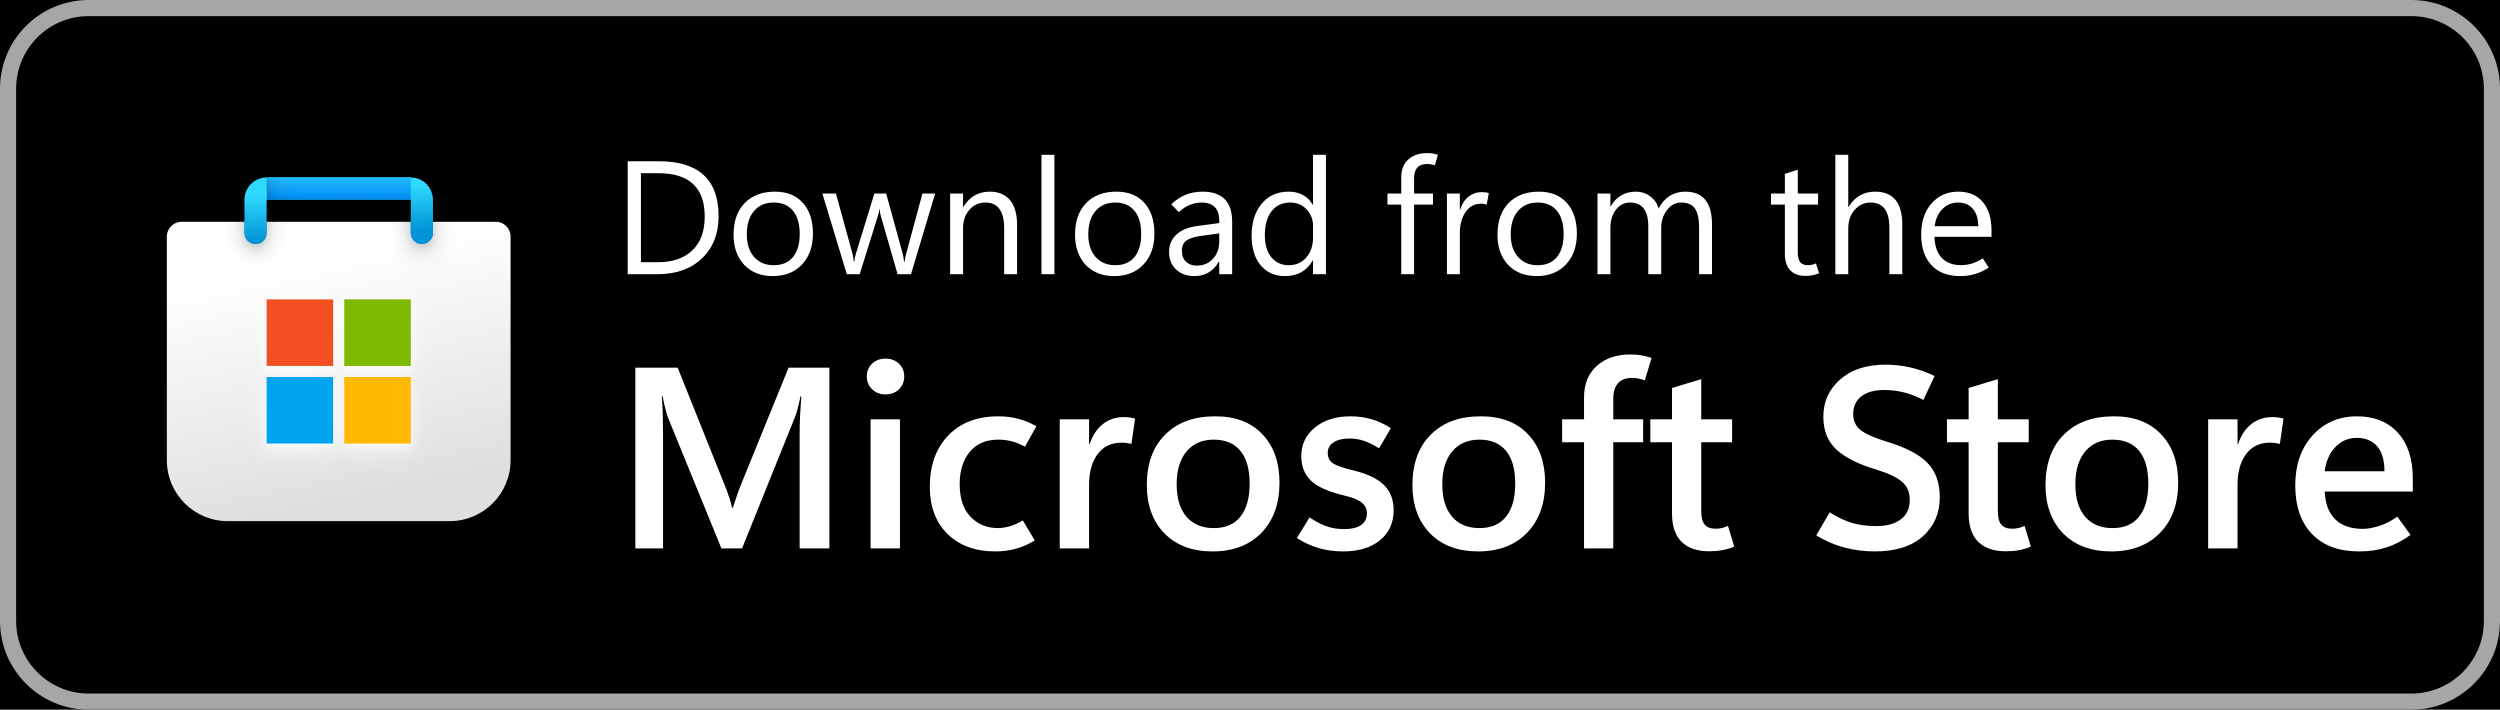
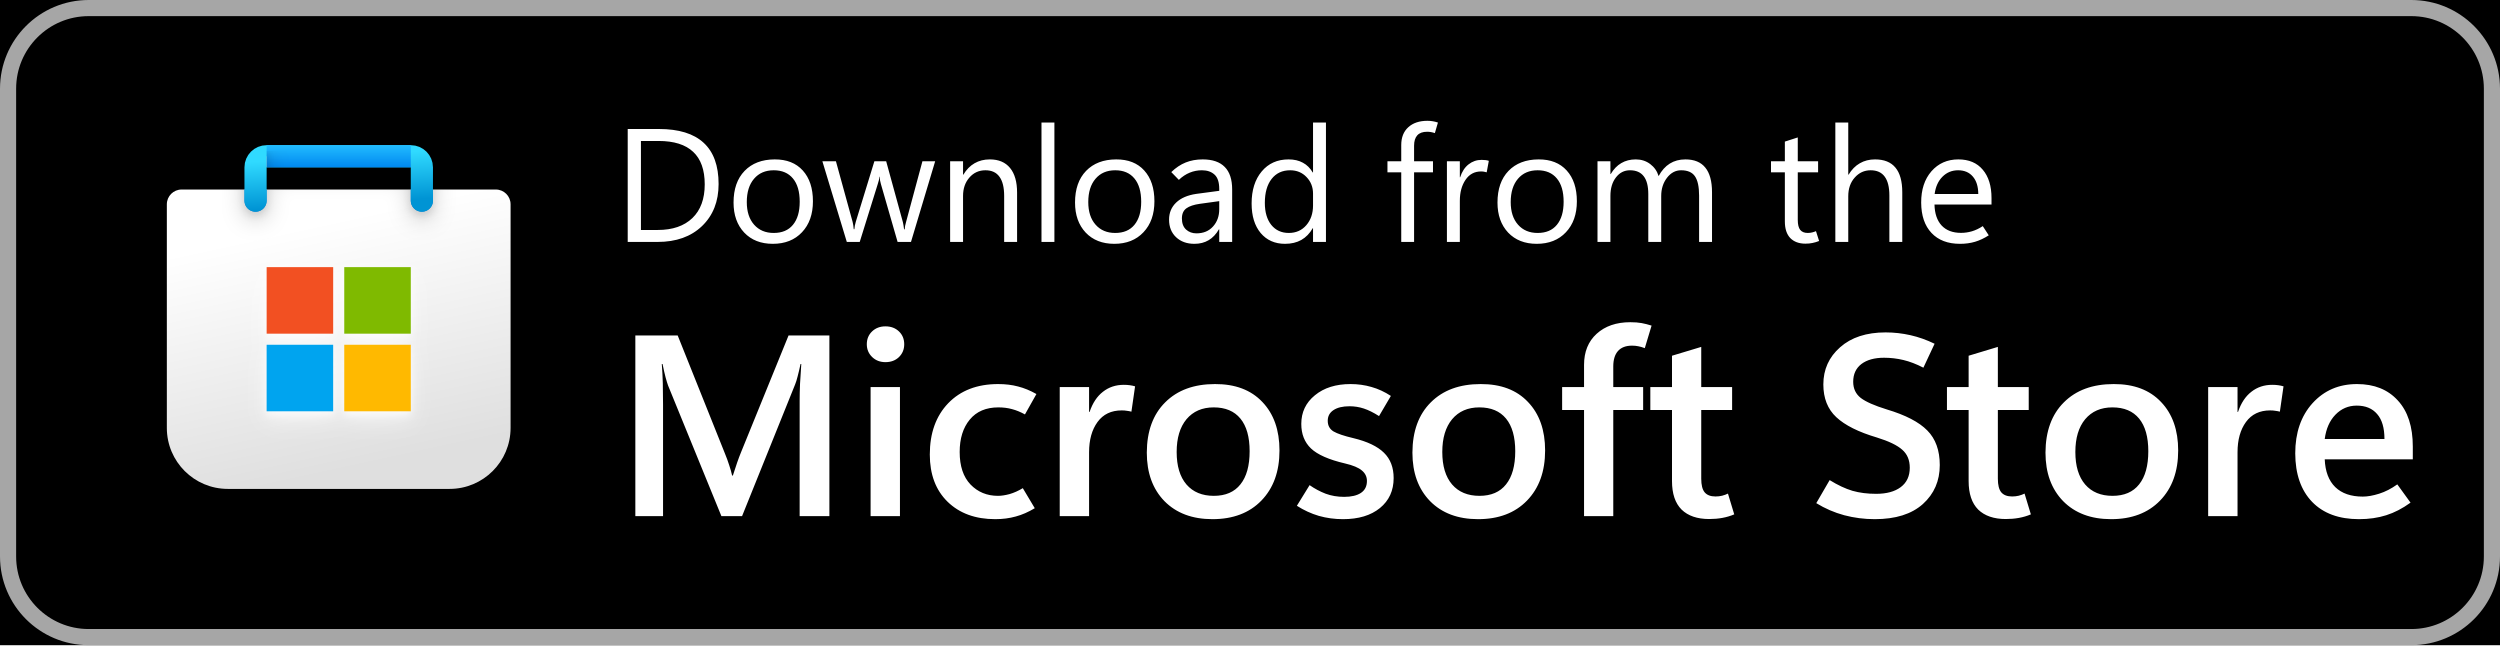
- <svg xmlns="http://www.w3.org/2000/svg" width="155" height="44" viewBox="0 0 155 44" fill="none">
-   <rect width="155" height="44" fill="#000000" />
-   <rect x="0.5" y="0.5" width="154" height="43" rx="5" ry="5" stroke="#a6a6a6" stroke-width="1" fill="none" />
+ <svg xmlns="http://www.w3.org/2000/svg" width="155" height="40" viewBox="0 0 155 40" fill="none">
+   <rect width="155" height="40" fill="#000000" />
+   <rect x="0.5" y="0.5" width="154" height="39" rx="5" ry="5" stroke="#a6a6a6" stroke-width="1" fill="none" />
  <g clip-path="url(#clip0_1049_9370)">
    <g clip-path="url(#clip1_1049_9370)">
-       <path d="M10.344 14.667C10.344 14.16 10.754 13.75 11.26 13.75H30.74C31.246 13.75 31.656 14.16 31.656 14.667V28.531C31.656 30.62 29.963 32.312 27.875 32.312H14.125C12.037 32.312 10.344 30.62 10.344 28.531V14.667Z" fill="url(#paint0_linear_1049_9370)" />
-       <mask id="mask0_1049_9370" style="mask-type:alpha" maskUnits="userSpaceOnUse" x="10" y="13" width="22" height="20">
-         <path d="M10.344 14.667C10.344 14.16 10.754 13.75 11.26 13.75H30.74C31.246 13.75 31.656 14.16 31.656 14.667V28.531C31.656 30.62 29.963 32.312 27.875 32.312H14.125C12.037 32.312 10.344 30.62 10.344 28.531V14.667Z" fill="url(#paint1_linear_1049_9370)" />
+       <path d="M10.344 12.667C10.344 12.16 10.754 11.75 11.26 11.75H30.74C31.246 11.75 31.656 12.16 31.656 12.667V26.531C31.656 28.62 29.963 30.312 27.875 30.312H14.125C12.037 30.312 10.344 28.62 10.344 26.531V12.667Z" fill="url(#paint0_linear_1049_9370)" />
+       <mask id="mask0_1049_9370" style="mask-type:alpha" maskUnits="userSpaceOnUse" x="10" y="11" width="22" height="20">
+         <path d="M10.344 12.667C10.344 12.16 10.754 11.75 11.26 11.75H30.74C31.246 11.75 31.656 12.16 31.656 12.667V26.531C31.656 28.62 29.963 30.312 27.875 30.312H14.125C12.037 30.312 10.344 28.62 10.344 26.531V12.667Z" fill="url(#paint1_linear_1049_9370)" />
      </mask>
      <g mask="url(#mask0_1049_9370)">
        <g filter="url(#filter0_dd_1049_9370)">
-           <path d="M15.844 14.438V11.688H26.156V14.438" stroke="url(#paint2_linear_1049_9370)" stroke-width="1.375" stroke-linecap="round" />
+           <path d="M15.844 12.438V9.688H26.156V12.438" stroke="url(#paint2_linear_1049_9370)" stroke-width="1.375" stroke-linecap="round" />
        </g>
      </g>
      <g filter="url(#filter1_dd_1049_9370)">
-         <path d="M20.657 18.562H16.532V22.688H20.657V18.562Z" fill="#F25022" />
-         <path d="M25.469 18.562H21.344V22.688H25.469V18.562Z" fill="#7FBA00" />
-         <path d="M25.469 23.375H21.344V27.5H25.469V23.375Z" fill="#FFB900" />
-         <path d="M20.656 23.375H16.531V27.5H20.656V23.375Z" fill="#00A4EF" />
+         <path d="M20.657 16.562H16.532V20.688H20.657V16.562Z" fill="#F25022" />
+         <path d="M25.469 16.562H21.344V20.688H25.469V16.562Z" fill="#7FBA00" />
+         <path d="M25.469 21.375H21.344V25.5H25.469V21.375Z" fill="#FFB900" />
+         <path d="M20.656 21.375H16.531V25.5H20.656V21.375Z" fill="#00A4EF" />
      </g>
-       <path d="M15.844 14.438V12.375C15.844 11.995 16.152 11.688 16.531 11.688H25.469C25.848 11.688 26.156 11.995 26.156 12.375V14.438" stroke="url(#paint3_linear_1049_9370)" stroke-width="1.375" stroke-linecap="round" />
-       <rect x="16.531" y="11" width="8.938" height="1.375" fill="url(#paint4_linear_1049_9370)" />
-       <mask id="mask1_1049_9370" style="mask-type:alpha" maskUnits="userSpaceOnUse" x="16" y="11" width="10" height="2">
-         <rect x="16.531" y="11" width="8.938" height="1.375" fill="url(#paint5_linear_1049_9370)" />
+       <path d="M15.844 12.438V10.375C15.844 9.995 16.152 9.688 16.531 9.688H25.469C25.848 9.688 26.156 9.995 26.156 10.375V12.438" stroke="url(#paint3_linear_1049_9370)" stroke-width="1.375" stroke-linecap="round" />
+       <rect x="16.531" y="9" width="8.938" height="1.375" fill="url(#paint4_linear_1049_9370)" />
+       <mask id="mask1_1049_9370" style="mask-type:alpha" maskUnits="userSpaceOnUse" x="16" y="9" width="10" height="2">
+         <rect x="16.531" y="9" width="8.938" height="1.375" fill="url(#paint5_linear_1049_9370)" />
      </mask>
      <g mask="url(#mask1_1049_9370)">
        <g filter="url(#filter2_dd_1049_9370)">
-           <rect x="14.545" y="11.688" width="1.986" height="3.438" fill="#C4C4C4" />
+           <rect x="14.545" y="9.688" width="1.986" height="3.438" fill="#C4C4C4" />
        </g>
      </g>
    </g>
  </g>
-   <path d="M38.918 17V9.998H40.852C42.085 9.998 43.01 10.283 43.625 10.852C44.243 11.419 44.553 12.272 44.553 13.411C44.553 14.492 44.209 15.361 43.523 16.019C42.839 16.673 41.922 17 40.773 17H38.918ZM39.738 10.74V16.258H40.783C41.701 16.258 42.416 16.012 42.927 15.521C43.438 15.029 43.693 14.332 43.693 13.431C43.693 12.532 43.454 11.86 42.976 11.414C42.5 10.965 41.786 10.74 40.832 10.74H39.738ZM47.912 17.117C47.173 17.117 46.582 16.884 46.14 16.419C45.7 15.95 45.48 15.33 45.48 14.559C45.48 13.722 45.708 13.068 46.164 12.596C46.62 12.124 47.242 11.886 48.029 11.883C48.775 11.88 49.356 12.109 49.773 12.571C50.192 13.034 50.402 13.67 50.402 14.48C50.402 15.281 50.176 15.921 49.724 16.399C49.274 16.878 48.671 17.117 47.912 17.117ZM47.971 16.443C48.488 16.443 48.885 16.276 49.162 15.94C49.442 15.602 49.582 15.125 49.582 14.51C49.582 13.882 49.442 13.4 49.162 13.065C48.882 12.726 48.485 12.557 47.971 12.557C47.456 12.557 47.05 12.732 46.75 13.084C46.45 13.435 46.301 13.917 46.301 14.529C46.301 15.122 46.452 15.589 46.755 15.931C47.058 16.273 47.463 16.443 47.971 16.443ZM57.98 12L56.481 17H55.651L54.616 13.411C54.59 13.32 54.572 13.243 54.562 13.182C54.556 13.117 54.55 13.042 54.543 12.957H54.523C54.517 13.042 54.505 13.115 54.489 13.177C54.473 13.239 54.45 13.317 54.421 13.411L53.303 17H52.502L50.988 12H51.828L52.863 15.76C52.88 15.815 52.893 15.88 52.902 15.955C52.915 16.03 52.925 16.115 52.932 16.209H52.971C52.977 16.137 52.987 16.064 53 15.989C53.013 15.911 53.033 15.831 53.059 15.75L54.211 12H54.943L55.978 15.77C55.995 15.831 56.008 15.9 56.018 15.975C56.031 16.046 56.042 16.128 56.052 16.219H56.091C56.094 16.154 56.102 16.084 56.115 16.009C56.132 15.934 56.151 15.854 56.174 15.77L57.19 12H57.98ZM63.059 17H62.258V14.148C62.258 13.618 62.16 13.221 61.965 12.957C61.773 12.69 61.483 12.557 61.096 12.557C60.695 12.557 60.363 12.708 60.1 13.011C59.839 13.31 59.709 13.69 59.709 14.148V17H58.908V12H59.709V12.83H59.728C59.917 12.514 60.148 12.278 60.422 12.122C60.695 11.963 61.011 11.883 61.369 11.883C61.916 11.883 62.334 12.06 62.624 12.415C62.914 12.767 63.059 13.276 63.059 13.943V17ZM64.572 17V9.598H65.373V17H64.572ZM69.084 17.117C68.345 17.117 67.754 16.884 67.311 16.419C66.872 15.95 66.652 15.33 66.652 14.559C66.652 13.722 66.88 13.068 67.336 12.596C67.792 12.124 68.413 11.886 69.201 11.883C69.947 11.88 70.528 12.109 70.944 12.571C71.364 13.034 71.574 13.67 71.574 14.48C71.574 15.281 71.348 15.921 70.895 16.399C70.446 16.878 69.842 17.117 69.084 17.117ZM69.143 16.443C69.66 16.443 70.057 16.276 70.334 15.94C70.614 15.602 70.754 15.125 70.754 14.51C70.754 13.882 70.614 13.4 70.334 13.065C70.054 12.726 69.657 12.557 69.143 12.557C68.628 12.557 68.221 12.732 67.922 13.084C67.622 13.435 67.473 13.917 67.473 14.529C67.473 15.122 67.624 15.589 67.927 15.931C68.23 16.273 68.635 16.443 69.143 16.443ZM76.394 17H75.593V16.219H75.573C75.401 16.518 75.188 16.743 74.934 16.893C74.683 17.042 74.39 17.117 74.055 17.117C73.586 17.117 73.207 16.98 72.917 16.707C72.627 16.434 72.482 16.071 72.482 15.618C72.482 15.192 72.629 14.838 72.922 14.559C73.215 14.279 73.63 14.1 74.167 14.021L75.593 13.831V13.719C75.593 13.299 75.495 13.001 75.3 12.825C75.105 12.646 74.844 12.557 74.519 12.557C74.258 12.557 74.007 12.605 73.767 12.703C73.526 12.801 73.299 12.95 73.088 13.152L72.619 12.669C72.899 12.399 73.197 12.2 73.513 12.073C73.829 11.946 74.18 11.883 74.567 11.883C75.173 11.883 75.629 12.039 75.935 12.352C76.241 12.661 76.394 13.126 76.394 13.748V17ZM75.593 14.969V14.471L74.387 14.637C74.019 14.689 73.742 14.782 73.557 14.915C73.371 15.049 73.278 15.258 73.278 15.545C73.278 15.844 73.365 16.074 73.537 16.233C73.713 16.39 73.926 16.468 74.177 16.468C74.61 16.468 74.953 16.326 75.207 16.043C75.464 15.76 75.593 15.402 75.593 14.969ZM81.389 16.15C81.203 16.473 80.967 16.715 80.681 16.878C80.397 17.037 80.061 17.117 79.67 17.117C79.042 17.117 78.539 16.894 78.161 16.448C77.787 15.999 77.6 15.389 77.6 14.617C77.6 13.79 77.808 13.128 78.225 12.63C78.641 12.132 79.196 11.883 79.89 11.883C80.235 11.883 80.531 11.951 80.778 12.088C81.029 12.221 81.232 12.423 81.389 12.693H81.408V9.598H82.209V17H81.408V16.15H81.389ZM78.42 14.578C78.42 15.154 78.553 15.61 78.82 15.945C79.091 16.277 79.452 16.443 79.904 16.443C80.353 16.443 80.716 16.282 80.993 15.96C81.27 15.638 81.408 15.231 81.408 14.739V14.002C81.408 13.598 81.273 13.257 81.003 12.977C80.736 12.697 80.399 12.557 79.992 12.557C79.504 12.557 79.12 12.736 78.84 13.094C78.56 13.452 78.42 13.947 78.42 14.578ZM88.962 10.252C88.871 10.223 88.788 10.201 88.713 10.188C88.641 10.175 88.565 10.169 88.483 10.169C88.21 10.169 88.007 10.242 87.873 10.389C87.74 10.535 87.673 10.75 87.673 11.033V12H88.845V12.684H87.673V17H86.877V12.684H86.022V12H86.877V10.994C86.877 10.522 87.022 10.154 87.311 9.891C87.601 9.624 87.998 9.49 88.503 9.49C88.627 9.49 88.739 9.5 88.84 9.52C88.941 9.536 89.045 9.562 89.152 9.598L88.962 10.252ZM92.175 12.684C92.113 12.664 92.058 12.651 92.009 12.645C91.96 12.635 91.898 12.63 91.823 12.63C91.416 12.63 91.096 12.804 90.861 13.152C90.627 13.497 90.51 13.93 90.51 14.451V17H89.709V12H90.51V12.991H90.529C90.643 12.64 90.817 12.373 91.052 12.19C91.286 12.005 91.556 11.912 91.862 11.912C91.963 11.912 92.048 11.917 92.116 11.927C92.188 11.937 92.251 11.951 92.307 11.971L92.175 12.684ZM95.275 17.117C94.537 17.117 93.946 16.884 93.503 16.419C93.064 15.95 92.844 15.33 92.844 14.559C92.844 13.722 93.072 13.068 93.527 12.596C93.983 12.124 94.605 11.886 95.393 11.883C96.138 11.88 96.719 12.109 97.136 12.571C97.556 13.034 97.766 13.67 97.766 14.48C97.766 15.281 97.539 15.921 97.087 16.399C96.638 16.878 96.034 17.117 95.275 17.117ZM95.334 16.443C95.852 16.443 96.249 16.276 96.525 15.94C96.805 15.602 96.945 15.125 96.945 14.51C96.945 13.882 96.805 13.4 96.525 13.065C96.245 12.726 95.848 12.557 95.334 12.557C94.82 12.557 94.413 12.732 94.113 13.084C93.814 13.435 93.664 13.917 93.664 14.529C93.664 15.122 93.815 15.589 94.118 15.931C94.421 16.273 94.826 16.443 95.334 16.443ZM106.145 17H105.344V14.129C105.344 13.575 105.257 13.175 105.085 12.928C104.916 12.68 104.629 12.557 104.226 12.557C103.884 12.557 103.592 12.713 103.352 13.025C103.114 13.338 102.995 13.712 102.995 14.148V17H102.194V14.031C102.194 13.54 102.1 13.172 101.911 12.928C101.722 12.68 101.438 12.557 101.057 12.557C100.705 12.557 100.415 12.705 100.188 13.001C99.96 13.294 99.846 13.676 99.846 14.148V17H99.045V12H99.846V12.791H99.865C100.044 12.488 100.262 12.262 100.52 12.112C100.78 11.959 101.079 11.883 101.418 11.883C101.76 11.883 102.058 11.979 102.312 12.171C102.565 12.36 102.74 12.609 102.834 12.918C103.02 12.573 103.251 12.314 103.527 12.142C103.804 11.969 104.126 11.883 104.494 11.883C105.044 11.883 105.456 12.052 105.729 12.391C106.006 12.729 106.145 13.239 106.145 13.919V17ZM112.785 16.941C112.648 16.997 112.513 17.037 112.38 17.064C112.25 17.093 112.102 17.107 111.936 17.107C111.538 17.107 111.226 16.992 110.998 16.761C110.773 16.526 110.661 16.181 110.661 15.726V12.684H109.802V12H110.661V10.779L111.462 10.521V12H112.722V12.684H111.462V15.633C111.462 15.919 111.512 16.126 111.613 16.253C111.717 16.38 111.872 16.443 112.077 16.443C112.175 16.443 112.269 16.432 112.36 16.409C112.451 16.386 112.528 16.36 112.59 16.331L112.785 16.941ZM117.941 17H117.141V14.119C117.141 13.598 117.043 13.208 116.848 12.947C116.656 12.687 116.366 12.557 115.979 12.557C115.588 12.557 115.259 12.708 114.992 13.011C114.725 13.31 114.592 13.696 114.592 14.168V17H113.791V9.598H114.592V12.83H114.611C114.803 12.514 115.036 12.278 115.31 12.122C115.583 11.963 115.897 11.883 116.252 11.883C116.815 11.883 117.237 12.052 117.517 12.391C117.8 12.729 117.941 13.239 117.941 13.919V17ZM123.474 14.681H119.938C119.951 15.244 120.1 15.678 120.383 15.984C120.669 16.287 121.07 16.439 121.584 16.439C121.809 16.439 122.033 16.406 122.258 16.341C122.486 16.273 122.71 16.165 122.932 16.019L123.303 16.59C123.02 16.772 122.736 16.906 122.453 16.99C122.17 17.075 121.859 17.117 121.521 17.117C120.765 17.117 120.176 16.893 119.753 16.443C119.33 15.994 119.117 15.367 119.113 14.563C119.11 13.759 119.322 13.112 119.748 12.62C120.178 12.129 120.734 11.883 121.418 11.883C122.069 11.883 122.574 12.096 122.932 12.523C123.293 12.946 123.474 13.533 123.474 14.285V14.681ZM122.653 14.026C122.65 13.564 122.538 13.204 122.316 12.947C122.095 12.687 121.791 12.557 121.403 12.557C121.022 12.557 120.699 12.69 120.432 12.957C120.168 13.221 120.007 13.577 119.948 14.026H122.653Z" fill="white" />
-   <path d="M51.422 34H49.578V26.852C49.578 26.529 49.586 26.177 49.602 25.797C49.622 25.412 49.648 25.003 49.68 24.57H49.633C49.57 24.867 49.51 25.122 49.453 25.336C49.401 25.544 49.349 25.711 49.297 25.836L46.008 34H44.727L41.422 25.906C41.38 25.792 41.328 25.622 41.266 25.398C41.208 25.174 41.146 24.898 41.078 24.57H41.031C41.062 24.945 41.083 25.344 41.094 25.766C41.104 26.182 41.109 26.622 41.109 27.086V34H39.391V22.797H42.016L44.93 30.078C45.044 30.354 45.138 30.609 45.211 30.844C45.289 31.073 45.349 31.287 45.391 31.484H45.438C45.531 31.188 45.62 30.919 45.703 30.68C45.786 30.44 45.865 30.232 45.938 30.055L48.891 22.797H51.422V34ZM54.898 24.453C54.565 24.453 54.289 24.346 54.07 24.133C53.852 23.919 53.742 23.656 53.742 23.344C53.742 23.021 53.852 22.755 54.07 22.547C54.289 22.338 54.565 22.234 54.898 22.234C55.237 22.234 55.516 22.338 55.734 22.547C55.953 22.755 56.062 23.021 56.062 23.344C56.062 23.662 55.953 23.927 55.734 24.141C55.516 24.349 55.237 24.453 54.898 24.453ZM55.797 34H53.977V26H55.797V34ZM64.156 33.508C63.76 33.747 63.367 33.919 62.977 34.023C62.586 34.133 62.161 34.188 61.703 34.188C60.474 34.188 59.49 33.828 58.75 33.109C58.016 32.391 57.648 31.414 57.648 30.18C57.648 28.852 58.029 27.792 58.789 27C59.555 26.208 60.586 25.812 61.883 25.812C62.336 25.812 62.747 25.862 63.117 25.961C63.492 26.055 63.872 26.211 64.258 26.43L63.547 27.695C63.276 27.544 63.01 27.435 62.75 27.367C62.49 27.294 62.206 27.258 61.898 27.258C61.133 27.258 60.542 27.51 60.125 28.016C59.708 28.521 59.5 29.19 59.5 30.023C59.5 30.898 59.724 31.57 60.172 32.039C60.625 32.508 61.193 32.742 61.875 32.742C62.083 32.742 62.323 32.706 62.594 32.633C62.865 32.555 63.138 32.432 63.414 32.266L64.156 33.508ZM70.148 27.523C70.049 27.497 69.953 27.479 69.859 27.469C69.771 27.453 69.667 27.445 69.547 27.445C68.896 27.445 68.396 27.685 68.047 28.164C67.698 28.643 67.523 29.268 67.523 30.039V34H65.703V26H67.523V27.539H67.555C67.742 26.987 68.018 26.57 68.383 26.289C68.747 26.003 69.177 25.859 69.672 25.859C69.812 25.859 69.938 25.867 70.047 25.883C70.162 25.898 70.271 25.922 70.375 25.953L70.148 27.523ZM75.172 34.188C73.922 34.188 72.93 33.815 72.195 33.07C71.466 32.32 71.102 31.318 71.102 30.062C71.107 28.734 71.487 27.695 72.242 26.945C72.997 26.19 74.026 25.812 75.328 25.812C76.583 25.807 77.562 26.177 78.266 26.922C78.974 27.662 79.328 28.664 79.328 29.93C79.328 31.232 78.953 32.268 78.203 33.039C77.458 33.805 76.448 34.188 75.172 34.188ZM75.258 32.742C75.982 32.742 76.531 32.505 76.906 32.031C77.287 31.557 77.477 30.872 77.477 29.977C77.477 29.091 77.287 28.417 76.906 27.953C76.526 27.49 75.974 27.258 75.25 27.258C74.537 27.258 73.974 27.503 73.562 27.992C73.156 28.482 72.953 29.159 72.953 30.023C72.953 30.893 73.156 31.565 73.562 32.039C73.969 32.508 74.534 32.742 75.258 32.742ZM80.406 33.359L81.195 32.078C81.508 32.297 81.838 32.474 82.188 32.609C82.542 32.74 82.924 32.805 83.336 32.805C83.784 32.805 84.13 32.724 84.375 32.562C84.625 32.396 84.75 32.148 84.75 31.82C84.75 31.56 84.646 31.344 84.438 31.172C84.234 30.995 83.885 30.849 83.391 30.734C82.391 30.5 81.688 30.19 81.281 29.805C80.88 29.419 80.68 28.912 80.68 28.281C80.68 27.557 80.961 26.966 81.523 26.508C82.086 26.044 82.823 25.812 83.734 25.812C84.188 25.812 84.62 25.872 85.031 25.992C85.443 26.107 85.844 26.292 86.234 26.547L85.5 27.797C85.156 27.578 84.841 27.422 84.555 27.328C84.268 27.234 83.974 27.188 83.672 27.188C83.245 27.188 82.912 27.268 82.672 27.43C82.438 27.586 82.32 27.805 82.32 28.086C82.32 28.383 82.44 28.604 82.68 28.75C82.924 28.891 83.333 29.029 83.906 29.164C84.771 29.372 85.404 29.674 85.805 30.07C86.206 30.461 86.406 30.984 86.406 31.641C86.406 32.417 86.122 33.036 85.555 33.5C84.992 33.958 84.229 34.188 83.266 34.188C82.745 34.188 82.245 34.12 81.766 33.984C81.292 33.844 80.838 33.635 80.406 33.359ZM91.641 34.188C90.391 34.188 89.398 33.815 88.664 33.07C87.935 32.32 87.57 31.318 87.57 30.062C87.576 28.734 87.956 27.695 88.711 26.945C89.466 26.19 90.495 25.812 91.797 25.812C93.052 25.807 94.031 26.177 94.734 26.922C95.443 27.662 95.797 28.664 95.797 29.93C95.797 31.232 95.422 32.268 94.672 33.039C93.927 33.805 92.917 34.188 91.641 34.188ZM91.727 32.742C92.451 32.742 93 32.505 93.375 32.031C93.755 31.557 93.945 30.872 93.945 29.977C93.945 29.091 93.755 28.417 93.375 27.953C92.995 27.49 92.443 27.258 91.719 27.258C91.005 27.258 90.443 27.503 90.031 27.992C89.625 28.482 89.422 29.159 89.422 30.023C89.422 30.893 89.625 31.565 90.031 32.039C90.438 32.508 91.003 32.742 91.727 32.742ZM101.977 23.586C101.831 23.529 101.698 23.49 101.578 23.469C101.458 23.443 101.328 23.43 101.188 23.43C100.802 23.43 100.51 23.542 100.312 23.766C100.12 23.984 100.023 24.302 100.023 24.719V26H101.875V27.422H100.023V34H98.211V27.422H96.852V26H98.211V24.625C98.211 23.812 98.471 23.169 98.992 22.695C99.518 22.216 100.214 21.977 101.078 21.977C101.349 21.977 101.583 21.995 101.781 22.031C101.979 22.068 102.185 22.12 102.398 22.188L101.977 23.586ZM107.523 33.891C107.289 33.99 107.044 34.062 106.789 34.109C106.534 34.156 106.26 34.18 105.969 34.18C105.229 34.18 104.659 33.984 104.258 33.594C103.862 33.198 103.664 32.609 103.664 31.828V27.422H102.32V26H103.664V24.055L105.477 23.508V26H107.391V27.422H105.477V31.68C105.477 32.07 105.547 32.352 105.688 32.523C105.833 32.695 106.057 32.781 106.359 32.781C106.505 32.781 106.643 32.766 106.773 32.734C106.909 32.698 107.029 32.654 107.133 32.602L107.523 33.891ZM112.609 33.195L113.438 31.766C113.943 32.078 114.414 32.3 114.852 32.43C115.289 32.555 115.779 32.617 116.32 32.617C116.966 32.617 117.474 32.479 117.844 32.203C118.219 31.922 118.406 31.521 118.406 31C118.406 30.526 118.25 30.154 117.938 29.883C117.63 29.607 117.107 29.354 116.367 29.125C115.227 28.787 114.388 28.367 113.852 27.867C113.315 27.367 113.047 26.69 113.047 25.836C113.047 24.909 113.393 24.141 114.086 23.531C114.779 22.917 115.719 22.609 116.906 22.609C117.427 22.609 117.94 22.667 118.445 22.781C118.951 22.896 119.451 23.073 119.945 23.312L119.25 24.797C118.818 24.573 118.404 24.414 118.008 24.32C117.617 24.227 117.219 24.18 116.812 24.18C116.219 24.18 115.75 24.31 115.406 24.57C115.068 24.831 114.898 25.198 114.898 25.672C114.898 26.094 115.055 26.427 115.367 26.672C115.68 26.912 116.216 27.148 116.977 27.383C118.143 27.732 118.982 28.167 119.492 28.688C120.008 29.208 120.266 29.924 120.266 30.836C120.266 31.815 119.917 32.62 119.219 33.25C118.521 33.875 117.526 34.188 116.234 34.188C115.589 34.188 114.958 34.107 114.344 33.945C113.729 33.779 113.151 33.529 112.609 33.195ZM125.914 33.891C125.68 33.99 125.435 34.062 125.18 34.109C124.924 34.156 124.651 34.18 124.359 34.18C123.62 34.18 123.049 33.984 122.648 33.594C122.253 33.198 122.055 32.609 122.055 31.828V27.422H120.711V26H122.055V24.055L123.867 23.508V26H125.781V27.422H123.867V31.68C123.867 32.07 123.938 32.352 124.078 32.523C124.224 32.695 124.448 32.781 124.75 32.781C124.896 32.781 125.034 32.766 125.164 32.734C125.299 32.698 125.419 32.654 125.523 32.602L125.914 33.891ZM130.891 34.188C129.641 34.188 128.648 33.815 127.914 33.07C127.185 32.32 126.82 31.318 126.82 30.062C126.826 28.734 127.206 27.695 127.961 26.945C128.716 26.19 129.745 25.812 131.047 25.812C132.302 25.807 133.281 26.177 133.984 26.922C134.693 27.662 135.047 28.664 135.047 29.93C135.047 31.232 134.672 32.268 133.922 33.039C133.177 33.805 132.167 34.188 130.891 34.188ZM130.977 32.742C131.701 32.742 132.25 32.505 132.625 32.031C133.005 31.557 133.195 30.872 133.195 29.977C133.195 29.091 133.005 28.417 132.625 27.953C132.245 27.49 131.693 27.258 130.969 27.258C130.255 27.258 129.693 27.503 129.281 27.992C128.875 28.482 128.672 29.159 128.672 30.023C128.672 30.893 128.875 31.565 129.281 32.039C129.688 32.508 130.253 32.742 130.977 32.742ZM141.352 27.523C141.253 27.497 141.156 27.479 141.062 27.469C140.974 27.453 140.87 27.445 140.75 27.445C140.099 27.445 139.599 27.685 139.25 28.164C138.901 28.643 138.727 29.268 138.727 30.039V34H136.906V26H138.727V27.539H138.758C138.945 26.987 139.221 26.57 139.586 26.289C139.951 26.003 140.38 25.859 140.875 25.859C141.016 25.859 141.141 25.867 141.25 25.883C141.365 25.898 141.474 25.922 141.578 25.953L141.352 27.523ZM149.594 30.477H144.133C144.164 31.232 144.383 31.807 144.789 32.203C145.195 32.594 145.763 32.789 146.492 32.789C146.789 32.789 147.128 32.729 147.508 32.609C147.888 32.49 148.263 32.297 148.633 32.031L149.453 33.164C148.958 33.523 148.456 33.784 147.945 33.945C147.435 34.107 146.872 34.188 146.258 34.188C145.013 34.188 144.044 33.831 143.352 33.117C142.659 32.398 142.31 31.396 142.305 30.109C142.305 28.828 142.661 27.792 143.375 27C144.094 26.208 145.013 25.812 146.133 25.812C147.206 25.812 148.049 26.151 148.664 26.828C149.284 27.5 149.594 28.453 149.594 29.688V30.477ZM147.836 29.219C147.836 28.531 147.685 28.016 147.383 27.672C147.086 27.323 146.664 27.148 146.117 27.148C145.602 27.148 145.161 27.336 144.797 27.711C144.438 28.081 144.216 28.583 144.133 29.219H147.836Z" fill="white" />
+   <path d="M38.918 15V7.998H40.852C42.085 7.998 43.01 8.283 43.625 8.852C44.243 9.419 44.553 10.272 44.553 11.411C44.553 12.492 44.209 13.361 43.523 14.019C42.839 14.673 41.922 15 40.773 15H38.918ZM39.738 8.74V14.258H40.783C41.701 14.258 42.416 14.012 42.927 13.521C43.438 13.029 43.693 12.332 43.693 11.431C43.693 10.532 43.454 9.86 42.976 9.414C42.5 8.965 41.786 8.74 40.832 8.74H39.738ZM47.912 15.117C47.173 15.117 46.582 14.884 46.14 14.419C45.7 13.95 45.48 13.33 45.48 12.559C45.48 11.722 45.708 11.068 46.164 10.596C46.62 10.124 47.242 9.886 48.029 9.883C48.775 9.88 49.356 10.109 49.773 10.571C50.192 11.034 50.402 11.67 50.402 12.48C50.402 13.281 50.176 13.921 49.724 14.399C49.274 14.878 48.671 15.117 47.912 15.117ZM47.971 14.443C48.488 14.443 48.885 14.276 49.162 13.94C49.442 13.602 49.582 13.125 49.582 12.51C49.582 11.882 49.442 11.4 49.162 11.065C48.882 10.726 48.485 10.557 47.971 10.557C47.456 10.557 47.05 10.732 46.75 11.084C46.45 11.435 46.301 11.917 46.301 12.529C46.301 13.122 46.452 13.589 46.755 13.931C47.058 14.273 47.463 14.443 47.971 14.443ZM57.98 10L56.481 15H55.651L54.616 11.411C54.59 11.32 54.572 11.243 54.562 11.182C54.556 11.117 54.55 11.042 54.543 10.957H54.523C54.517 11.042 54.505 11.115 54.489 11.177C54.473 11.239 54.45 11.317 54.421 11.411L53.303 15H52.502L50.988 10H51.828L52.863 13.76C52.88 13.815 52.893 13.88 52.902 13.955C52.915 14.03 52.925 14.115 52.932 14.209H52.971C52.977 14.137 52.987 14.064 53 13.989C53.013 13.911 53.033 13.831 53.059 13.75L54.211 10H54.943L55.978 13.77C55.995 13.831 56.008 13.9 56.018 13.975C56.031 14.046 56.042 14.128 56.052 14.219H56.091C56.094 14.154 56.102 14.084 56.115 14.009C56.132 13.934 56.151 13.854 56.174 13.77L57.19 10H57.98ZM63.059 15H62.258V12.148C62.258 11.618 62.16 11.221 61.965 10.957C61.773 10.69 61.483 10.557 61.096 10.557C60.695 10.557 60.363 10.708 60.1 11.011C59.839 11.31 59.709 11.69 59.709 12.148V15H58.908V10H59.709V10.83H59.728C59.917 10.514 60.148 10.278 60.422 10.122C60.695 9.963 61.011 9.883 61.369 9.883C61.916 9.883 62.334 10.06 62.624 10.415C62.914 10.767 63.059 11.276 63.059 11.943V15ZM64.572 15V7.598H65.373V15H64.572ZM69.084 15.117C68.345 15.117 67.754 14.884 67.311 14.419C66.872 13.95 66.652 13.33 66.652 12.559C66.652 11.722 66.88 11.068 67.336 10.596C67.792 10.124 68.413 9.886 69.201 9.883C69.947 9.88 70.528 10.109 70.944 10.571C71.364 11.034 71.574 11.67 71.574 12.48C71.574 13.281 71.348 13.921 70.895 14.399C70.446 14.878 69.842 15.117 69.084 15.117ZM69.143 14.443C69.66 14.443 70.057 14.276 70.334 13.94C70.614 13.602 70.754 13.125 70.754 12.51C70.754 11.882 70.614 11.4 70.334 11.065C70.054 10.726 69.657 10.557 69.143 10.557C68.628 10.557 68.221 10.732 67.922 11.084C67.622 11.435 67.473 11.917 67.473 12.529C67.473 13.122 67.624 13.589 67.927 13.931C68.23 14.273 68.635 14.443 69.143 14.443ZM76.394 15H75.593V14.219H75.573C75.401 14.518 75.188 14.743 74.934 14.893C74.683 15.042 74.39 15.117 74.055 15.117C73.586 15.117 73.207 14.98 72.917 14.707C72.627 14.434 72.482 14.071 72.482 13.618C72.482 13.192 72.629 12.838 72.922 12.559C73.215 12.279 73.63 12.1 74.167 12.021L75.593 11.831V11.719C75.593 11.299 75.495 11.001 75.3 10.825C75.105 10.646 74.844 10.557 74.519 10.557C74.258 10.557 74.007 10.605 73.767 10.703C73.526 10.801 73.299 10.95 73.088 11.152L72.619 10.669C72.899 10.399 73.197 10.2 73.513 10.073C73.829 9.946 74.18 9.883 74.567 9.883C75.173 9.883 75.629 10.039 75.935 10.352C76.241 10.661 76.394 11.126 76.394 11.748V15ZM75.593 12.969V12.471L74.387 12.637C74.019 12.689 73.742 12.782 73.557 12.915C73.371 13.049 73.278 13.258 73.278 13.545C73.278 13.844 73.365 14.074 73.537 14.233C73.713 14.39 73.926 14.468 74.177 14.468C74.61 14.468 74.953 14.326 75.207 14.043C75.464 13.76 75.593 13.402 75.593 12.969ZM81.389 14.15C81.203 14.473 80.967 14.715 80.681 14.878C80.397 15.037 80.061 15.117 79.67 15.117C79.042 15.117 78.539 14.894 78.161 14.448C77.787 13.999 77.6 13.389 77.6 12.617C77.6 11.79 77.808 11.128 78.225 10.63C78.641 10.132 79.196 9.883 79.89 9.883C80.235 9.883 80.531 9.951 80.778 10.088C81.029 10.221 81.232 10.423 81.389 10.693H81.408V7.598H82.209V15H81.408V14.15H81.389ZM78.42 12.578C78.42 13.154 78.553 13.61 78.82 13.945C79.091 14.277 79.452 14.443 79.904 14.443C80.353 14.443 80.716 14.282 80.993 13.96C81.27 13.638 81.408 13.231 81.408 12.739V12.002C81.408 11.598 81.273 11.257 81.003 10.977C80.736 10.697 80.399 10.557 79.992 10.557C79.504 10.557 79.12 10.736 78.84 11.094C78.56 11.452 78.42 11.947 78.42 12.578ZM88.962 8.252C88.871 8.223 88.788 8.201 88.713 8.188C88.641 8.175 88.565 8.169 88.483 8.169C88.21 8.169 88.007 8.242 87.873 8.389C87.74 8.535 87.673 8.75 87.673 9.033V10H88.845V10.684H87.673V15H86.877V10.684H86.022V10H86.877V8.994C86.877 8.522 87.022 8.154 87.311 7.891C87.601 7.624 87.998 7.49 88.503 7.49C88.627 7.49 88.739 7.5 88.84 7.519C88.941 7.536 89.045 7.562 89.152 7.598L88.962 8.252ZM92.175 10.684C92.113 10.664 92.058 10.651 92.009 10.645C91.96 10.635 91.898 10.63 91.823 10.63C91.416 10.63 91.096 10.804 90.861 11.152C90.627 11.497 90.51 11.93 90.51 12.451V15H89.709V10H90.51V10.991H90.529C90.643 10.64 90.817 10.373 91.052 10.19C91.286 10.005 91.556 9.912 91.862 9.912C91.963 9.912 92.048 9.917 92.116 9.927C92.188 9.937 92.251 9.951 92.307 9.971L92.175 10.684ZM95.275 15.117C94.537 15.117 93.946 14.884 93.503 14.419C93.064 13.95 92.844 13.33 92.844 12.559C92.844 11.722 93.072 11.068 93.527 10.596C93.983 10.124 94.605 9.886 95.393 9.883C96.138 9.88 96.719 10.109 97.136 10.571C97.556 11.034 97.766 11.67 97.766 12.48C97.766 13.281 97.539 13.921 97.087 14.399C96.638 14.878 96.034 15.117 95.275 15.117ZM95.334 14.443C95.852 14.443 96.249 14.276 96.525 13.94C96.805 13.602 96.945 13.125 96.945 12.51C96.945 11.882 96.805 11.4 96.525 11.065C96.245 10.726 95.848 10.557 95.334 10.557C94.82 10.557 94.413 10.732 94.113 11.084C93.814 11.435 93.664 11.917 93.664 12.529C93.664 13.122 93.815 13.589 94.118 13.931C94.421 14.273 94.826 14.443 95.334 14.443ZM106.145 15H105.344V12.129C105.344 11.575 105.257 11.175 105.085 10.928C104.916 10.68 104.629 10.557 104.226 10.557C103.884 10.557 103.592 10.713 103.352 11.025C103.114 11.338 102.995 11.712 102.995 12.148V15H102.194V12.031C102.194 11.54 102.1 11.172 101.911 10.928C101.722 10.68 101.438 10.557 101.057 10.557C100.705 10.557 100.415 10.705 100.188 11.001C99.96 11.294 99.846 11.676 99.846 12.148V15H99.045V10H99.846V10.791H99.865C100.044 10.488 100.262 10.262 100.52 10.112C100.78 9.959 101.079 9.883 101.418 9.883C101.76 9.883 102.058 9.979 102.312 10.171C102.565 10.36 102.74 10.609 102.834 10.918C103.02 10.573 103.251 10.314 103.527 10.142C103.804 9.969 104.126 9.883 104.494 9.883C105.044 9.883 105.456 10.052 105.729 10.391C106.006 10.729 106.145 11.239 106.145 11.919V15ZM112.785 14.941C112.648 14.997 112.513 15.037 112.38 15.063C112.25 15.093 112.102 15.107 111.936 15.107C111.538 15.107 111.226 14.992 110.998 14.761C110.773 14.526 110.661 14.181 110.661 13.726V10.684H109.802V10H110.661V8.779L111.462 8.521V10H112.722V10.684H111.462V13.633C111.462 13.919 111.512 14.126 111.613 14.253C111.717 14.38 111.872 14.443 112.077 14.443C112.175 14.443 112.269 14.432 112.36 14.409C112.451 14.386 112.528 14.36 112.59 14.331L112.785 14.941ZM117.941 15H117.141V12.119C117.141 11.598 117.043 11.208 116.848 10.947C116.656 10.687 116.366 10.557 115.979 10.557C115.588 10.557 115.259 10.708 114.992 11.011C114.725 11.31 114.592 11.696 114.592 12.168V15H113.791V7.598H114.592V10.83H114.611C114.803 10.514 115.036 10.278 115.31 10.122C115.583 9.963 115.897 9.883 116.252 9.883C116.815 9.883 117.237 10.052 117.517 10.391C117.8 10.729 117.941 11.239 117.941 11.919V15ZM123.474 12.681H119.938C119.951 13.244 120.1 13.678 120.383 13.984C120.669 14.287 121.07 14.438 121.584 14.438C121.809 14.438 122.033 14.406 122.258 14.341C122.486 14.273 122.71 14.165 122.932 14.019L123.303 14.59C123.02 14.772 122.736 14.906 122.453 14.99C122.17 15.075 121.859 15.117 121.521 15.117C120.765 15.117 120.176 14.893 119.753 14.443C119.33 13.994 119.117 13.367 119.113 12.563C119.11 11.759 119.322 11.112 119.748 10.62C120.178 10.129 120.734 9.883 121.418 9.883C122.069 9.883 122.574 10.096 122.932 10.523C123.293 10.946 123.474 11.533 123.474 12.285V12.681ZM122.653 12.026C122.65 11.564 122.538 11.204 122.316 10.947C122.095 10.687 121.791 10.557 121.403 10.557C121.022 10.557 120.699 10.69 120.432 10.957C120.168 11.221 120.007 11.577 119.948 12.026H122.653Z" fill="white" />
+   <path d="M51.422 32H49.578V24.852C49.578 24.529 49.586 24.177 49.602 23.797C49.622 23.412 49.648 23.003 49.68 22.57H49.633C49.57 22.867 49.51 23.122 49.453 23.336C49.401 23.544 49.349 23.711 49.297 23.836L46.008 32H44.727L41.422 23.906C41.38 23.792 41.328 23.622 41.266 23.398C41.208 23.174 41.146 22.898 41.078 22.57H41.031C41.062 22.945 41.083 23.344 41.094 23.766C41.104 24.182 41.109 24.622 41.109 25.086V32H39.391V20.797H42.016L44.93 28.078C45.044 28.354 45.138 28.609 45.211 28.844C45.289 29.073 45.349 29.287 45.391 29.484H45.438C45.531 29.188 45.62 28.919 45.703 28.68C45.786 28.44 45.865 28.232 45.938 28.055L48.891 20.797H51.422V32ZM54.898 22.453C54.565 22.453 54.289 22.346 54.07 22.133C53.852 21.919 53.742 21.656 53.742 21.344C53.742 21.021 53.852 20.755 54.07 20.547C54.289 20.338 54.565 20.234 54.898 20.234C55.237 20.234 55.516 20.338 55.734 20.547C55.953 20.755 56.062 21.021 56.062 21.344C56.062 21.662 55.953 21.927 55.734 22.141C55.516 22.349 55.237 22.453 54.898 22.453ZM55.797 32H53.977V24H55.797V32ZM64.156 31.508C63.76 31.747 63.367 31.919 62.977 32.023C62.586 32.133 62.161 32.188 61.703 32.188C60.474 32.188 59.49 31.828 58.75 31.109C58.016 30.391 57.648 29.414 57.648 28.18C57.648 26.852 58.029 25.792 58.789 25C59.555 24.208 60.586 23.812 61.883 23.812C62.336 23.812 62.747 23.862 63.117 23.961C63.492 24.055 63.872 24.211 64.258 24.43L63.547 25.695C63.276 25.544 63.01 25.435 62.75 25.367C62.49 25.294 62.206 25.258 61.898 25.258C61.133 25.258 60.542 25.51 60.125 26.016C59.708 26.521 59.5 27.19 59.5 28.023C59.5 28.898 59.724 29.57 60.172 30.039C60.625 30.508 61.193 30.742 61.875 30.742C62.083 30.742 62.323 30.706 62.594 30.633C62.865 30.555 63.138 30.432 63.414 30.266L64.156 31.508ZM70.148 25.523C70.049 25.497 69.953 25.479 69.859 25.469C69.771 25.453 69.667 25.445 69.547 25.445C68.896 25.445 68.396 25.685 68.047 26.164C67.698 26.643 67.523 27.268 67.523 28.039V32H65.703V24H67.523V25.539H67.555C67.742 24.987 68.018 24.57 68.383 24.289C68.747 24.003 69.177 23.859 69.672 23.859C69.812 23.859 69.938 23.867 70.047 23.883C70.162 23.898 70.271 23.922 70.375 23.953L70.148 25.523ZM75.172 32.188C73.922 32.188 72.93 31.815 72.195 31.07C71.466 30.32 71.102 29.318 71.102 28.062C71.107 26.734 71.487 25.695 72.242 24.945C72.997 24.19 74.026 23.812 75.328 23.812C76.583 23.807 77.562 24.177 78.266 24.922C78.974 25.662 79.328 26.664 79.328 27.93C79.328 29.232 78.953 30.268 78.203 31.039C77.458 31.805 76.448 32.188 75.172 32.188ZM75.258 30.742C75.982 30.742 76.531 30.505 76.906 30.031C77.287 29.557 77.477 28.872 77.477 27.977C77.477 27.091 77.287 26.417 76.906 25.953C76.526 25.49 75.974 25.258 75.25 25.258C74.537 25.258 73.974 25.503 73.562 25.992C73.156 26.482 72.953 27.159 72.953 28.023C72.953 28.893 73.156 29.565 73.562 30.039C73.969 30.508 74.534 30.742 75.258 30.742ZM80.406 31.359L81.195 30.078C81.508 30.297 81.838 30.474 82.188 30.609C82.542 30.74 82.924 30.805 83.336 30.805C83.784 30.805 84.13 30.724 84.375 30.562C84.625 30.396 84.75 30.148 84.75 29.82C84.75 29.56 84.646 29.344 84.438 29.172C84.234 28.995 83.885 28.849 83.391 28.734C82.391 28.5 81.688 28.19 81.281 27.805C80.88 27.419 80.68 26.912 80.68 26.281C80.68 25.557 80.961 24.966 81.523 24.508C82.086 24.044 82.823 23.812 83.734 23.812C84.188 23.812 84.62 23.872 85.031 23.992C85.443 24.107 85.844 24.292 86.234 24.547L85.5 25.797C85.156 25.578 84.841 25.422 84.555 25.328C84.268 25.234 83.974 25.188 83.672 25.188C83.245 25.188 82.912 25.268 82.672 25.43C82.438 25.586 82.32 25.805 82.32 26.086C82.32 26.383 82.44 26.604 82.68 26.75C82.924 26.891 83.333 27.029 83.906 27.164C84.771 27.372 85.404 27.674 85.805 28.07C86.206 28.461 86.406 28.984 86.406 29.641C86.406 30.417 86.122 31.037 85.555 31.5C84.992 31.958 84.229 32.188 83.266 32.188C82.745 32.188 82.245 32.12 81.766 31.984C81.292 31.844 80.838 31.635 80.406 31.359ZM91.641 32.188C90.391 32.188 89.398 31.815 88.664 31.07C87.935 30.32 87.57 29.318 87.57 28.062C87.576 26.734 87.956 25.695 88.711 24.945C89.466 24.19 90.495 23.812 91.797 23.812C93.052 23.807 94.031 24.177 94.734 24.922C95.443 25.662 95.797 26.664 95.797 27.93C95.797 29.232 95.422 30.268 94.672 31.039C93.927 31.805 92.917 32.188 91.641 32.188ZM91.727 30.742C92.451 30.742 93 30.505 93.375 30.031C93.755 29.557 93.945 28.872 93.945 27.977C93.945 27.091 93.755 26.417 93.375 25.953C92.995 25.49 92.443 25.258 91.719 25.258C91.005 25.258 90.443 25.503 90.031 25.992C89.625 26.482 89.422 27.159 89.422 28.023C89.422 28.893 89.625 29.565 90.031 30.039C90.438 30.508 91.003 30.742 91.727 30.742ZM101.977 21.586C101.831 21.529 101.698 21.49 101.578 21.469C101.458 21.443 101.328 21.43 101.188 21.43C100.802 21.43 100.51 21.542 100.312 21.766C100.12 21.984 100.023 22.302 100.023 22.719V24H101.875V25.422H100.023V32H98.211V25.422H96.852V24H98.211V22.625C98.211 21.812 98.471 21.169 98.992 20.695C99.518 20.216 100.214 19.977 101.078 19.977C101.349 19.977 101.583 19.995 101.781 20.031C101.979 20.068 102.185 20.12 102.398 20.188L101.977 21.586ZM107.523 31.891C107.289 31.99 107.044 32.062 106.789 32.109C106.534 32.156 106.26 32.18 105.969 32.18C105.229 32.18 104.659 31.984 104.258 31.594C103.862 31.198 103.664 30.609 103.664 29.828V25.422H102.32V24H103.664V22.055L105.477 21.508V24H107.391V25.422H105.477V29.68C105.477 30.07 105.547 30.352 105.688 30.523C105.833 30.695 106.057 30.781 106.359 30.781C106.505 30.781 106.643 30.766 106.773 30.734C106.909 30.698 107.029 30.654 107.133 30.602L107.523 31.891ZM112.609 31.195L113.438 29.766C113.943 30.078 114.414 30.299 114.852 30.43C115.289 30.555 115.779 30.617 116.32 30.617C116.966 30.617 117.474 30.479 117.844 30.203C118.219 29.922 118.406 29.521 118.406 29C118.406 28.526 118.25 28.154 117.938 27.883C117.63 27.607 117.107 27.354 116.367 27.125C115.227 26.787 114.388 26.367 113.852 25.867C113.315 25.367 113.047 24.69 113.047 23.836C113.047 22.909 113.393 22.141 114.086 21.531C114.779 20.917 115.719 20.609 116.906 20.609C117.427 20.609 117.94 20.667 118.445 20.781C118.951 20.896 119.451 21.073 119.945 21.312L119.25 22.797C118.818 22.573 118.404 22.414 118.008 22.32C117.617 22.227 117.219 22.18 116.812 22.18C116.219 22.18 115.75 22.31 115.406 22.57C115.068 22.831 114.898 23.198 114.898 23.672C114.898 24.094 115.055 24.427 115.367 24.672C115.68 24.912 116.216 25.148 116.977 25.383C118.143 25.732 118.982 26.167 119.492 26.688C120.008 27.208 120.266 27.924 120.266 28.836C120.266 29.815 119.917 30.62 119.219 31.25C118.521 31.875 117.526 32.188 116.234 32.188C115.589 32.188 114.958 32.107 114.344 31.945C113.729 31.779 113.151 31.529 112.609 31.195ZM125.914 31.891C125.68 31.99 125.435 32.062 125.18 32.109C124.924 32.156 124.651 32.18 124.359 32.18C123.62 32.18 123.049 31.984 122.648 31.594C122.253 31.198 122.055 30.609 122.055 29.828V25.422H120.711V24H122.055V22.055L123.867 21.508V24H125.781V25.422H123.867V29.68C123.867 30.07 123.938 30.352 124.078 30.523C124.224 30.695 124.448 30.781 124.75 30.781C124.896 30.781 125.034 30.766 125.164 30.734C125.299 30.698 125.419 30.654 125.523 30.602L125.914 31.891ZM130.891 32.188C129.641 32.188 128.648 31.815 127.914 31.07C127.185 30.32 126.82 29.318 126.82 28.062C126.826 26.734 127.206 25.695 127.961 24.945C128.716 24.19 129.745 23.812 131.047 23.812C132.302 23.807 133.281 24.177 133.984 24.922C134.693 25.662 135.047 26.664 135.047 27.93C135.047 29.232 134.672 30.268 133.922 31.039C133.177 31.805 132.167 32.188 130.891 32.188ZM130.977 30.742C131.701 30.742 132.25 30.505 132.625 30.031C133.005 29.557 133.195 28.872 133.195 27.977C133.195 27.091 133.005 26.417 132.625 25.953C132.245 25.49 131.693 25.258 130.969 25.258C130.255 25.258 129.693 25.503 129.281 25.992C128.875 26.482 128.672 27.159 128.672 28.023C128.672 28.893 128.875 29.565 129.281 30.039C129.688 30.508 130.253 30.742 130.977 30.742ZM141.352 25.523C141.253 25.497 141.156 25.479 141.062 25.469C140.974 25.453 140.87 25.445 140.75 25.445C140.099 25.445 139.599 25.685 139.25 26.164C138.901 26.643 138.727 27.268 138.727 28.039V32H136.906V24H138.727V25.539H138.758C138.945 24.987 139.221 24.57 139.586 24.289C139.951 24.003 140.38 23.859 140.875 23.859C141.016 23.859 141.141 23.867 141.25 23.883C141.365 23.898 141.474 23.922 141.578 23.953L141.352 25.523ZM149.594 28.477H144.133C144.164 29.232 144.383 29.807 144.789 30.203C145.195 30.594 145.763 30.789 146.492 30.789C146.789 30.789 147.128 30.729 147.508 30.609C147.888 30.49 148.263 30.297 148.633 30.031L149.453 31.164C148.958 31.523 148.456 31.784 147.945 31.945C147.435 32.107 146.872 32.188 146.258 32.188C145.013 32.188 144.044 31.831 143.352 31.117C142.659 30.398 142.31 29.396 142.305 28.109C142.305 26.828 142.661 25.792 143.375 25C144.094 24.208 145.013 23.812 146.133 23.812C147.206 23.812 148.049 24.151 148.664 24.828C149.284 25.5 149.594 26.453 149.594 27.688V28.477ZM147.836 27.219C147.836 26.531 147.685 26.016 147.383 25.672C147.086 25.323 146.664 25.148 146.117 25.148C145.602 25.148 145.161 25.336 144.797 25.711C144.438 26.081 144.216 26.583 144.133 27.219H147.836Z" fill="white" />
  <defs>
-     <filter id="filter0_dd_1049_9370" x="13.781" y="10.083" width="14.438" height="6.875" filterUnits="userSpaceOnUse" color-interpolation-filters="sRGB">
+     <filter id="filter0_dd_1049_9370" x="13.781" y="8.083" width="14.438" height="6.875" filterUnits="userSpaceOnUse" color-interpolation-filters="sRGB">
      <feFlood flood-opacity="0" result="BackgroundImageFix" />
      <feColorMatrix in="SourceAlpha" type="matrix" values="0 0 0 0 0 0 0 0 0 0 0 0 0 0 0 0 0 0 127 0" result="hardAlpha" />
      <feOffset dy="0.229" />
      <feGaussianBlur stdDeviation="0.229" />
      <feColorMatrix type="matrix" values="0 0 0 0 0 0 0 0 0 0 0 0 0 0 0 0 0 0 0.1 0" />
      <feBlend mode="normal" in2="BackgroundImageFix" result="effect1_dropShadow_1049_9370" />
      <feColorMatrix in="SourceAlpha" type="matrix" values="0 0 0 0 0 0 0 0 0 0 0 0 0 0 0 0 0 0 127 0" result="hardAlpha" />
      <feOffset dy="0.458" />
      <feGaussianBlur stdDeviation="0.688" />
      <feColorMatrix type="matrix" values="0 0 0 0 0 0 0 0 0 0 0 0 0 0 0 0 0 0 0.2 0" />
      <feBlend mode="normal" in2="effect1_dropShadow_1049_9370" result="effect2_dropShadow_1049_9370" />
      <feBlend mode="normal" in="SourceGraphic" in2="effect2_dropShadow_1049_9370" result="shape" />
    </filter>
-     <filter id="filter1_dd_1049_9370" x="15.156" y="17.646" width="11.688" height="11.688" filterUnits="userSpaceOnUse" color-interpolation-filters="sRGB">
+     <filter id="filter1_dd_1049_9370" x="15.156" y="15.646" width="11.688" height="11.688" filterUnits="userSpaceOnUse" color-interpolation-filters="sRGB">
      <feFlood flood-opacity="0" result="BackgroundImageFix" />
      <feColorMatrix in="SourceAlpha" type="matrix" values="0 0 0 0 0 0 0 0 0 0 0 0 0 0 0 0 0 0 127 0" result="hardAlpha" />
      <feOffset dy="0.229" />
      <feGaussianBlur stdDeviation="0.229" />
      <feColorMatrix type="matrix" values="0 0 0 0 1 0 0 0 0 1 0 0 0 0 1 0 0 0 0.6 0" />
      <feBlend mode="normal" in2="BackgroundImageFix" result="effect1_dropShadow_1049_9370" />
      <feColorMatrix in="SourceAlpha" type="matrix" values="0 0 0 0 0 0 0 0 0 0 0 0 0 0 0 0 0 0 127 0" result="hardAlpha" />
      <feOffset dy="0.458" />
      <feGaussianBlur stdDeviation="0.688" />
      <feColorMatrix type="matrix" values="0 0 0 0 1 0 0 0 0 1 0 0 0 0 1 0 0 0 0.6 0" />
      <feBlend mode="normal" in2="effect1_dropShadow_1049_9370" result="effect2_dropShadow_1049_9370" />
      <feBlend mode="normal" in="SourceGraphic" in2="effect2_dropShadow_1049_9370" result="shape" />
    </filter>
    <filter id="filter2_dd_1049_9370" x="13.17" y="9.396" width="15.659" height="6.188" filterUnits="userSpaceOnUse" color-interpolation-filters="sRGB">
      <feFlood flood-opacity="0" result="BackgroundImageFix" />
      <feColorMatrix in="SourceAlpha" type="matrix" values="0 0 0 0 0 0 0 0 0 0 0 0 0 0 0 0 0 0 127 0" result="hardAlpha" />
      <feOffset dy="-0.917" />
      <feGaussianBlur stdDeviation="0.229" />
      <feColorMatrix type="matrix" values="0 0 0 0 0 0 0 0 0 0 0 0 0 0 0 0 0 0 0.1 0" />
      <feBlend mode="normal" in2="BackgroundImageFix" result="effect1_dropShadow_1049_9370" />
      <feColorMatrix in="SourceAlpha" type="matrix" values="0 0 0 0 0 0 0 0 0 0 0 0 0 0 0 0 0 0 127 0" result="hardAlpha" />
      <feOffset dy="-0.917" />
      <feGaussianBlur stdDeviation="0.688" />
      <feColorMatrix type="matrix" values="0 0 0 0 0 0 0 0 0 0 0 0 0 0 0 0 0 0 0.2 0" />
      <feBlend mode="normal" in2="effect1_dropShadow_1049_9370" result="effect2_dropShadow_1049_9370" />
      <feBlend mode="normal" in="SourceGraphic" in2="effect2_dropShadow_1049_9370" result="shape" />
    </filter>
-     <linearGradient id="paint0_linear_1049_9370" x1="15.188" y1="11.008" x2="19.66" y2="31.549" gradientUnits="userSpaceOnUse">
+     <linearGradient id="paint0_linear_1049_9370" x1="15.188" y1="9.008" x2="19.66" y2="29.549" gradientUnits="userSpaceOnUse">
      <stop offset="0.271" stop-color="white" />
      <stop offset="1" stop-color="#DFDFDF" />
    </linearGradient>
-     <linearGradient id="paint1_linear_1049_9370" x1="21" y1="13.75" x2="25.096" y2="32.954" gradientUnits="userSpaceOnUse">
+     <linearGradient id="paint1_linear_1049_9370" x1="21" y1="11.75" x2="25.096" y2="30.954" gradientUnits="userSpaceOnUse">
      <stop stop-color="#0078D4" />
      <stop offset="1" stop-color="#114A8B" />
    </linearGradient>
-     <linearGradient id="paint2_linear_1049_9370" x1="21" y1="11.688" x2="21.193" y2="14.649" gradientUnits="userSpaceOnUse">
+     <linearGradient id="paint2_linear_1049_9370" x1="21" y1="9.688" x2="21.193" y2="12.649" gradientUnits="userSpaceOnUse">
      <stop stop-color="#28AFEA" />
      <stop offset="1" stop-color="#0078D4" />
    </linearGradient>
-     <linearGradient id="paint3_linear_1049_9370" x1="21" y1="11.688" x2="21.193" y2="14.649" gradientUnits="userSpaceOnUse">
+     <linearGradient id="paint3_linear_1049_9370" x1="21" y1="9.688" x2="21.193" y2="12.649" gradientUnits="userSpaceOnUse">
      <stop stop-color="#30DAFF" />
      <stop offset="1" stop-color="#0094D4" />
    </linearGradient>
-     <linearGradient id="paint4_linear_1049_9370" x1="20.503" y1="11" x2="20.503" y2="12.375" gradientUnits="userSpaceOnUse">
+     <linearGradient id="paint4_linear_1049_9370" x1="20.503" y1="9" x2="20.503" y2="10.375" gradientUnits="userSpaceOnUse">
      <stop stop-color="#22BCFF" />
      <stop offset="1" stop-color="#0088F0" />
    </linearGradient>
-     <linearGradient id="paint5_linear_1049_9370" x1="20.503" y1="11" x2="20.503" y2="12.375" gradientUnits="userSpaceOnUse">
+     <linearGradient id="paint5_linear_1049_9370" x1="20.503" y1="9" x2="20.503" y2="10.375" gradientUnits="userSpaceOnUse">
      <stop stop-color="#28AFEA" />
      <stop offset="1" stop-color="#3CCBF4" />
    </linearGradient>
    <clipPath id="clip0_1049_9370">
-       <rect width="22" height="22" fill="white" transform="translate(10 11)" />
+       <rect width="22" height="22" fill="white" transform="translate(10 9)" />
    </clipPath>
    <clipPath id="clip1_1049_9370">
-       <rect width="22" height="22" fill="white" transform="translate(10 11)" />
+       <rect width="22" height="22" fill="white" transform="translate(10 9)" />
    </clipPath>
  </defs>
</svg>
